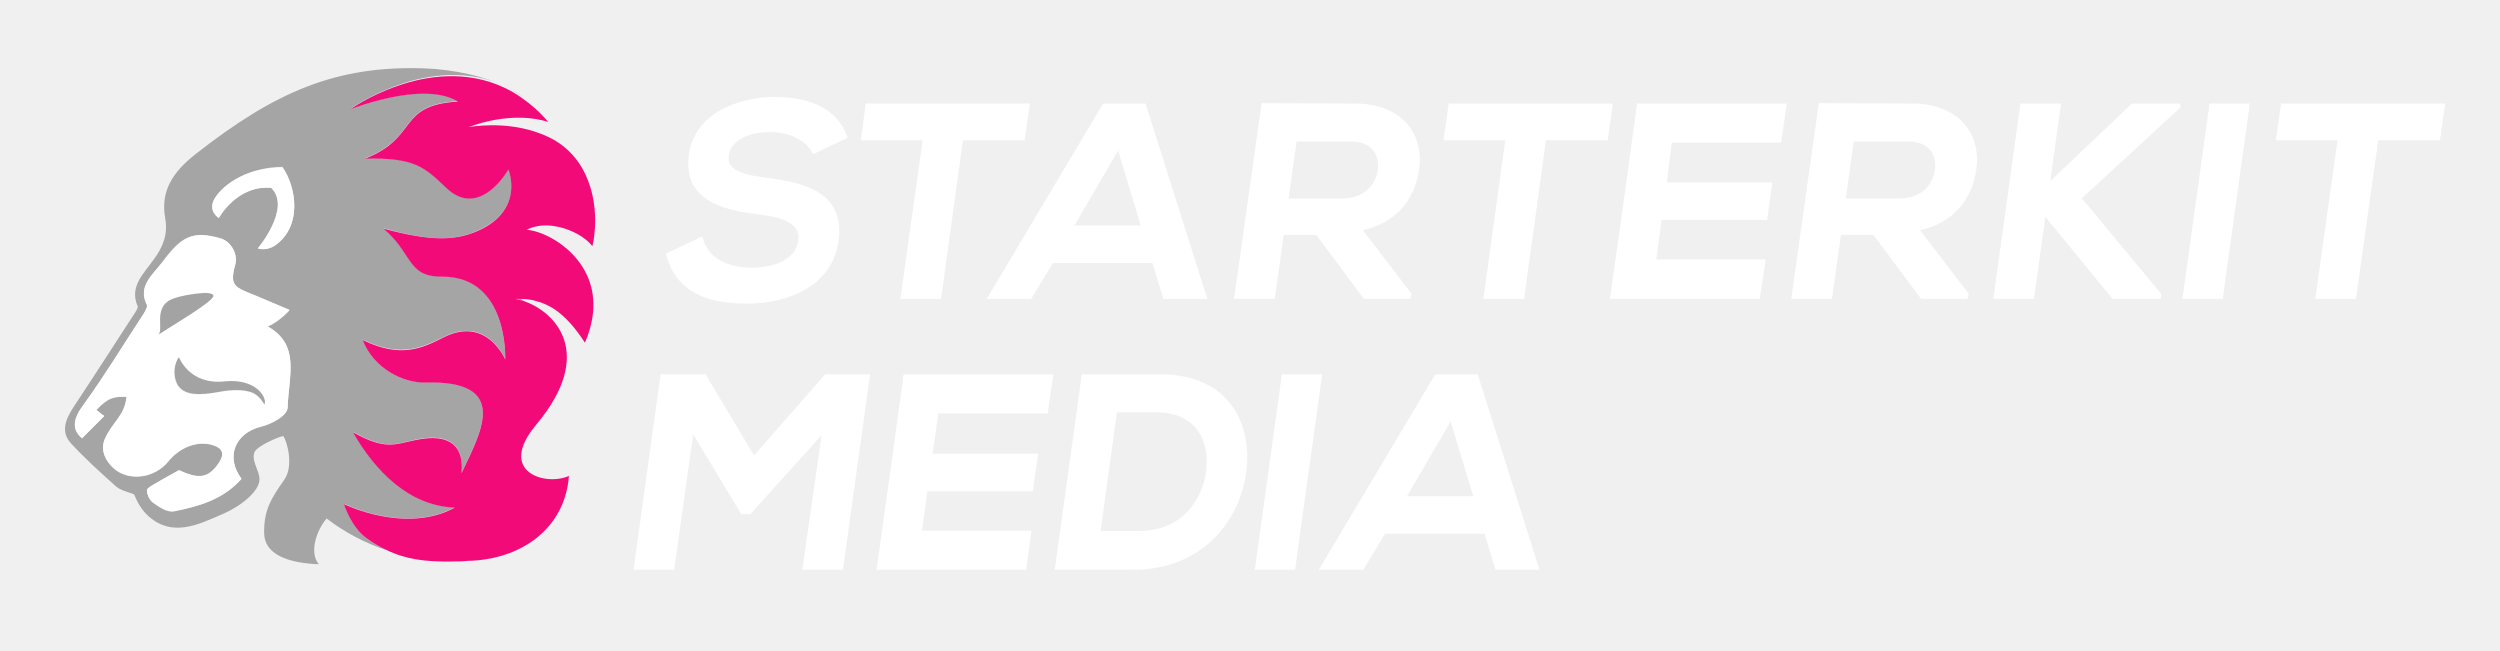
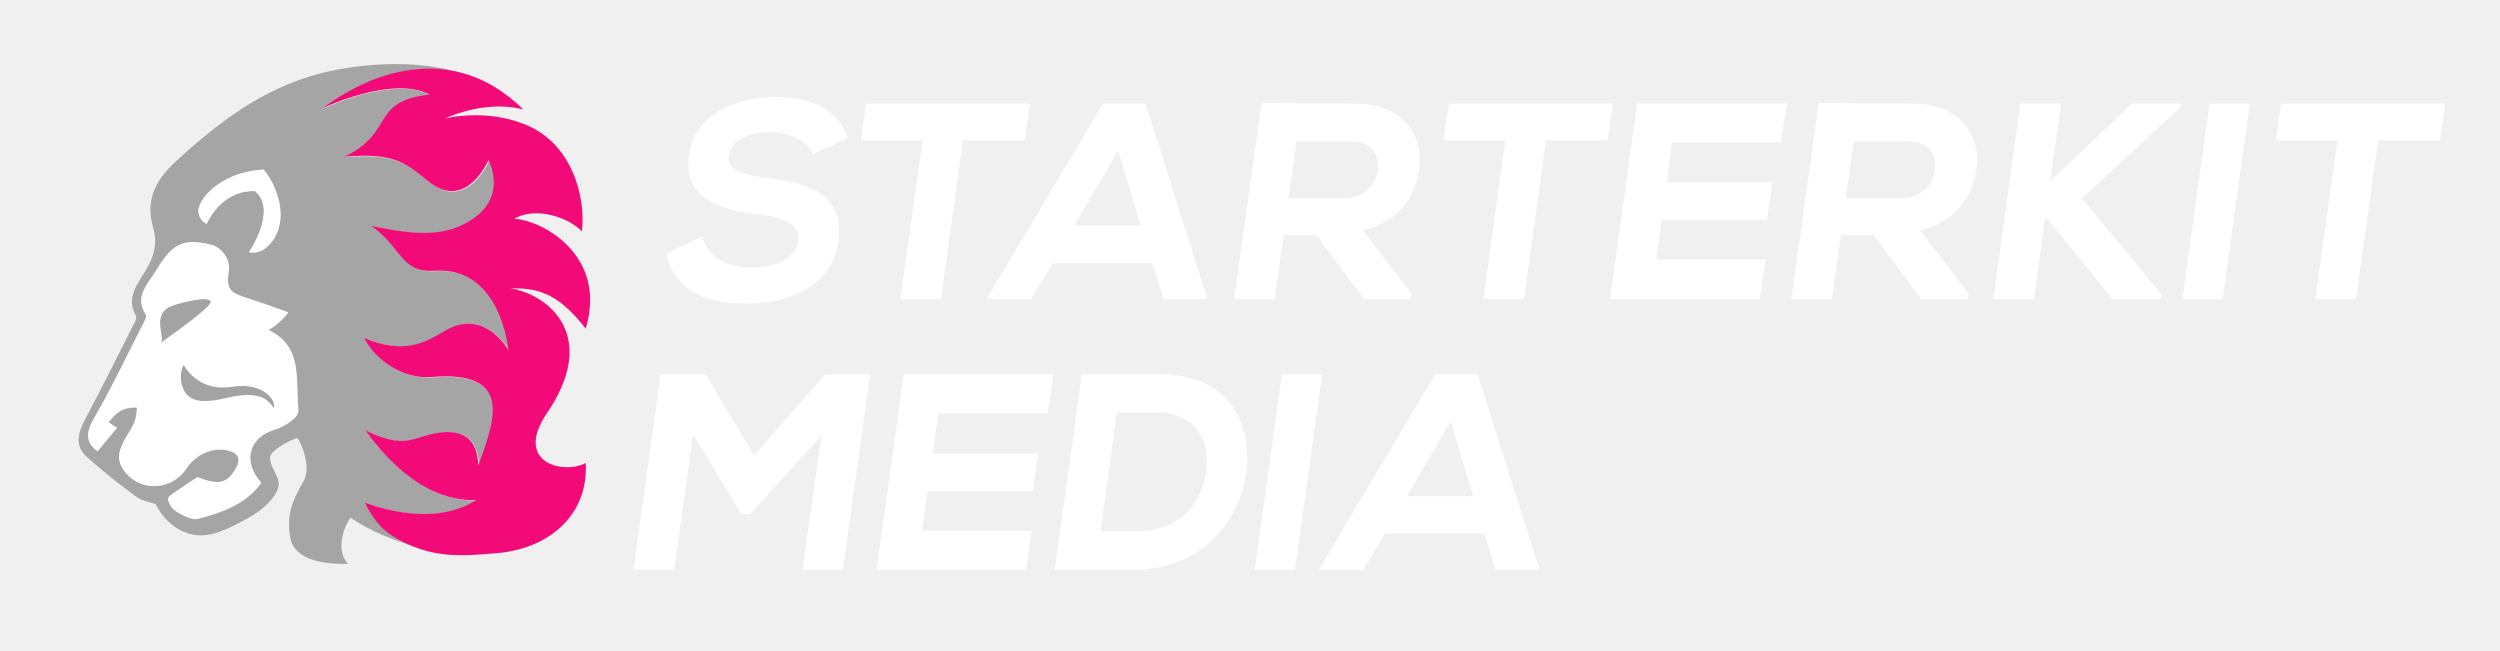
<svg xmlns="http://www.w3.org/2000/svg" version="1.1" baseProfile="basic" x="0px" y="0px" viewBox="0 0 639.8 166.4" xml:space="preserve">
  <g id="Layer_1">
    <text id="OG_TExt" transform="matrix(1.0071 0 -0.1383 0.9904 168.8448 76.0023)" display="none">
      <tspan x="0" y="0" display="inline" fill="#2D2D2D" stroke="#2D2D2D" stroke-miterlimit="10" font-family="'NexaBold'" font-size="70.68px">STARTERKIT </tspan>
      <tspan x="0" y="70" display="inline" fill="#2D2D2D" stroke="#2D2D2D" stroke-miterlimit="10" font-family="'NexaBold'" font-size="70.68px">MEDIA</tspan>
    </text>
    <g id="Text">
      <path fill="#FFFFFF" stroke="#FFFFFF" stroke-miterlimit="10" d="M208.3,38.8c-1.3-2.8-5.6-5.5-11.1-5.5c-7,0-10.7,2.9-11.2,6.5    c-0.6,4.3,4.4,5.5,10.2,6.2c10.2,1.3,19.5,3.9,17.9,15.6c-1.5,10.9-12,15.6-23.1,15.6c-10.2,0-17.6-3.1-20-12l8.4-4    c1.5,5.4,6.9,7.8,12.9,7.8c5.9,0,11.7-2,12.5-7.4c0.6-4.6-4-6.5-10.5-7.2c-10-1.2-19-3.9-17.5-14.8c1.4-10.1,12.1-14.2,21.3-14.3    c7.8,0,15.5,2.2,18.2,9.7L208.3,38.8z" />
      <path fill="#FFFFFF" stroke="#FFFFFF" stroke-miterlimit="10" d="M236.7,35.4h-15.8L222,27c14.4,0,26.6,0,41,0l-1.2,8.4H246    L240.4,76H231L236.7,35.4z" />
      <path fill="#FFFFFF" stroke="#FFFFFF" stroke-miterlimit="10" d="M295.3,66.8h-26.1l-5.6,9.2h-10.2l29.2-49h10.2l15.5,49h-10.2    L295.3,66.8z M286.3,37.3l-12.2,20.9h18.5L286.3,37.3z" />
      <path fill="#FFFFFF" stroke="#FFFFFF" stroke-miterlimit="10" d="M360.5,76h-11.2l-12.2-16.4h-9L325.8,76h-9.4l6.9-49.1    c7.9,0,15.8,0.1,23.7,0.1c11.7,0.1,16.9,7.8,15.7,16.2c-0.9,6.7-5,13.5-14.8,15.4l12.8,16.7L360.5,76z M331.4,35.6l-2.2,15.7h14.3    c6,0,9.1-3.9,9.6-7.8c0.5-3.9-1.5-7.8-7.4-7.8H331.4z" />
      <path fill="#FFFFFF" stroke="#FFFFFF" stroke-miterlimit="10" d="M385.8,35.4H370l1.2-8.4c14.4,0,26.6,0,41,0l-1.2,8.4h-15.8    L389.6,76h-9.4L385.8,35.4z" />
      <path fill="#FFFFFF" stroke="#FFFFFF" stroke-miterlimit="10" d="M449.9,76h-37.3c2.3-16.3,4.6-32.7,6.8-49h37.3l-1.3,9h-28    L426,47.2h27l-1.2,8.6h-27l-1.5,11.1h28L449.9,76z" />
      <path fill="#FFFFFF" stroke="#FFFFFF" stroke-miterlimit="10" d="M503.1,76h-11.2l-12.2-16.4h-9L468.4,76H459l6.9-49.1    c7.9,0,15.8,0.1,23.7,0.1c11.7,0.1,16.9,7.8,15.7,16.2c-0.9,6.7-5,13.5-14.8,15.4l12.8,16.7L503.1,76z M474,35.6l-2.2,15.7h14.3    c6,0,9.1-3.9,9.6-7.8c0.5-3.9-1.5-7.8-7.4-7.8H474z" />
      <path fill="#FFFFFF" stroke="#FFFFFF" stroke-miterlimit="10" d="M557.5,27.3l-25.4,23.4l20.5,24.7l-0.1,0.6h-11.6l-17.8-21.7    l-3,21.7h-9.4l6.8-49h9.4L524,47.7L545.8,27h11.7L557.5,27.3z" />
      <path fill="#FFFFFF" stroke="#FFFFFF" stroke-miterlimit="10" d="M559.1,76l6.8-49h9.3l-6.8,49H559.1z" />
      <path fill="#FFFFFF" stroke="#FFFFFF" stroke-miterlimit="10" d="M598.8,35.4H583l1.2-8.4c14.4,0,26.6,0,41,0l-1.2,8.4h-15.8    L602.5,76h-9.4L598.8,35.4z" />
      <path fill="#FFFFFF" stroke="#FFFFFF" stroke-miterlimit="10" d="M211,109.8l-19.2,21.3H190l-12.9-21.4l-5,35.6h-9.4l6.8-49h10.8    l12.6,21.1l18.5-21.1h10.7l-6.8,49h-9.4L211,109.8z" />
      <path fill="#FFFFFF" stroke="#FFFFFF" stroke-miterlimit="10" d="M262.2,145.3h-37.3c2.3-16.3,4.6-32.7,6.8-49H269l-1.3,9h-28    l-1.6,11.3h27l-1.2,8.6h-27l-1.5,11.1h28L262.2,145.3z" />
      <path fill="#FFFFFF" stroke="#FFFFFF" stroke-miterlimit="10" d="M318.5,120.4c-1.5,12.4-11,24.9-28.4,24.9c-6.1,0-13.5,0-19.6,0    l6.8-49c6.1,0,13.5,0,19.6,0C314,96.3,319.9,108.3,318.5,120.4z M281.1,136.4h10.3c11.3,0,16.9-8.1,17.8-16.1    c0.9-7.6-2.6-15.3-13.5-15.3h-10.3L281.1,136.4z" />
      <path fill="#FFFFFF" stroke="#FFFFFF" stroke-miterlimit="10" d="M321.7,145.3l6.8-49h9.3l-6.8,49H321.7z" />
      <path fill="#FFFFFF" stroke="#FFFFFF" stroke-miterlimit="10" d="M380.3,136.1h-26.1l-5.6,9.2h-10.2l29.2-49h10.2l15.5,49h-10.2    L380.3,136.1z M371.4,106.6l-12.2,20.9h18.5L371.4,106.6z" />
    </g>
    <g>
-       <path fill="#A5A5A5" d="M88,128.9c0,0,15.8,7.9,28.4,0.9c-11.8-0.4-20.5-9.6-26.1-19.3c8.4,4.7,10.7,3.2,16.1,2    c9.1-1.9,12.4,1.9,11.7,8.5c4.8-10.2,12.9-23.9-9.4-23.2c-5.3,0.2-13-3.4-15.9-10.9c9.9,4.8,15.3,2,20.8-0.7    c11-5.5,15.7,5.7,15.7,5.7s0.8-21.3-16.2-21.2c-9,0.1-7.5-6.2-15-12.3c12.2,3.4,18.8,3.4,25.2,0.1c11-5.5,6.8-15.2,6.8-15.2    s-7.3,13-16,4.6c-5.4-5.3-8.1-7.7-20.7-7.4c13.9-5.4,8.1-13.7,23.8-14.6c-9-5.5-27.6,2-27.6,2s4.8-3.5,12.5-6.2    c7.3-2.6,17.7-4.2,27.5,0.5c-5.5-2.6-13.1-4.4-20.9-4.7c-22.7-0.8-38.3,6-58.6,21.9c-6,4.7-9.1,9.6-7.8,16.6    c0.7,4-0.6,7.3-3.1,10.6c-2.5,3.5-6.1,6.8-4,11.7c0.2,0.3-0.2,1-0.5,1.5c-5.2,8-10.4,16.1-15.7,24.1c-2.2,3.3-3.6,6.6-0.8,9.6    c3.6,3.9,7.6,7.5,11.5,11c1.2,1,3,1.4,4.6,2c0.9,2.2,2.1,4.2,3.8,5.7c6.1,5.3,12.6,2.1,19-0.7c5-2.2,9.4-6,9.3-8.9    c0-2.2-2.1-4.6-1.3-6.8c0.6-1.7,6.4-4.1,7.4-4.2c1,1.4,2.7,7.6,0.3,11.1c-3.5,5-5.3,7.9-5.2,13.8c0.1,5.3,5.9,7.6,14,7.9    c-2.6-3-0.5-8.9,2-11.7c4.7,3.6,9.9,6.3,15.3,8.1c-1.6-0.8-3.1-1.7-4.8-2.8C89.7,134.9,88,128.9,88,128.9z M73.6,104.4    c-0.1,2.1-4.2,4.2-6.7,4.8c-6.9,1.7-9.2,7.9-5.1,13.4c-4.7,5.3-10.9,7-17.3,8.3c-1.7,0.3-3.8-1.1-5.3-2.2    c-0.9-0.6-1.6-2.1-1.6-3.2c0-0.6,1.7-1.4,2.7-2c1.7-1.1,3.5-2,5.5-3.1c5.1,2.4,7.5,2,10.1-1.7c1.8-2.5,1.1-4-1.6-4.8    c-3.8-1.1-8.3,0.6-11.2,4.2c-3.6,4.4-10.1,5.2-14,1.8c-2-1.8-3.5-4.5-2.3-7.4c2-4.6,5.1-5.7,5.6-10.9c-3-0.1-4.6,0-7.8,3.4    c0.5,0.3,1.1,1.1,2.1,1.5c-2.1,2.1-3.7,3.7-5.7,5.7c-2.4-2-2.6-4.5,0.2-8.3c5.6-7.6,10.5-15.7,15.6-23.6c0.4-0.7,1.1-1.7,0.8-2.2    c-2.5-4.8,1.5-7.8,4-11c4.9-6.5,7.7-8.1,14.9-6c2.7,0.8,4.5,4.1,3.7,6.7c-1.6,5.7,0.1,5.9,5.4,8c3.6,1.5,8.5,3.6,8.5,3.6    s-2.5,2.9-5.6,4.2C76.9,88.3,73.9,96,73.6,104.4z M70.6,62.6c-2.4,1.8-4.6,0.9-4.6,0.9s8.7-10.3,3.4-15.5    C60.6,47.3,56,55.8,56,55.8s-3-1.8-1-5.1c2.4-3.9,8.8-7.9,17.3-8C75.8,47.8,77.4,57.6,70.6,62.6z" />
-       <path fill="#A5A5A5" d="M120,143.5c0.1,0,0.2,0,0.4,0c-1.7,0.1-3.2,0.1-4.7,0.2C117.2,143.7,118.6,143.7,120,143.5z" />
-       <path fill="#A5A5A5" d="M152.2,60c0,0,0-0.1,0-0.2C152.2,59.8,152.2,59.9,152.2,60C152.2,60,152.2,60,152.2,60z" />
-       <path fill="#A5A5A5" d="M133.9,77c-0.2-0.2-0.3-0.4-0.5-0.5c-0.5,0-1,0-1.5,0C132.6,76.6,133.2,76.8,133.9,77z" />
-       <path fill="#A5A5A5" d="M129.6,22.3c1.5,0.7,2.9,1.6,4.4,2.6C132.7,23.9,131.3,23.1,129.6,22.3z" />
-       <path fill="#A5A5A5" d="M120.9,32.2c0,0,0-0.1,0-0.1c-0.4,0.2-0.6,0.2-0.6,0.2S120.5,32.3,120.9,32.2z" />
-       <path fill="#A5A5A5" d="M141.6,78.9c-1.3-0.8-2.7-1.4-4.3-1.9C138.8,77.5,140.2,78.1,141.6,78.9z" />
-       <path fill="#A5A5A5" d="M143.1,57.9c-0.6-0.1-1.1-0.2-1.7-0.3C142,57.7,142.6,57.8,143.1,57.9z" />
-       <path fill="#FFFFFF" d="M68.5,83.5c3.1-1.4,5.6-4.2,5.6-4.2s-4.9-2.1-8.5-3.6c-5.3-2.2-7-2.3-5.4-8c0.7-2.6-1-5.9-3.7-6.7    c-7.2-2.1-10.1-0.5-14.9,6c-2.5,3.3-6.4,6.2-4,11c0.2,0.4-0.4,1.5-0.8,2.2c-5.2,7.9-10.1,16-15.6,23.6c-2.8,3.8-2.6,6.3-0.2,8.3    c2-2,3.6-3.6,5.7-5.7c-1-0.5-1.5-1.3-2.1-1.5c3.2-3.4,4.8-3.5,7.8-3.4c-0.6,5.1-3.6,6.3-5.6,10.9c-1.2,2.8,0.3,5.6,2.3,7.4    c3.9,3.4,10.4,2.6,14-1.8c2.9-3.6,7.5-5.3,11.2-4.2c2.7,0.8,3.3,2.3,1.6,4.8c-2.6,3.7-4.9,4.1-10.1,1.7c-2,1.1-3.8,2.1-5.5,3.1    c-1,0.6-2.6,1.4-2.7,2c0,1.1,0.7,2.6,1.6,3.2c1.6,1.1,3.7,2.5,5.3,2.2c6.3-1.2,12.6-3,17.3-8.3c-4.1-5.5-1.8-11.7,5.1-13.4    c2.5-0.6,6.6-2.7,6.7-4.8C73.9,96,76.9,88.3,68.5,83.5z M40.7,85.5c1.1-1.4-1.1-6,2.4-8.5c1.6-1.2,6.7-1.9,9.2-2.1    c0.8,0,2.4,0.2,2.4,0.7C54.6,77.2,43.9,83.4,40.7,85.5z M67.6,103.6c-1-1.6-2-2.7-3.6-3.2c-3.8-1.1-7.7,0-10,0.3    c-4.3,0.6-8.5,0.5-9.3-4c-0.6-3.2,1-5.2,1-5.2s2.6,7.1,11.7,6.2C65.5,96.8,68.4,101.7,67.6,103.6z" />
-       <path fill="#FFFFFF" d="M55,50.7c-2,3.2,1,5.1,1,5.1s4.6-8.5,13.4-7.7c5.3,5.1-3.4,15.5-3.4,15.5s2.2,0.8,4.6-0.9    c6.8-5,5.2-14.8,1.7-19.8C63.8,42.8,57.5,46.8,55,50.7z" />
-       <path fill="#A3A3A3" d="M57.5,97.6c-9.1,1-11.7-6.2-11.7-6.2s-1.6,2-1,5.2c0.8,4.4,5,4.6,9.3,4c2.3-0.3,6.2-1.4,10-0.3    c1.6,0.5,2.6,1.6,3.6,3.2C68.4,101.7,65.5,96.8,57.5,97.6z" />
-       <path fill="#F20A79" d="M137.3,108.6c15.2-18.2,4.8-28.9-3.4-31.6c-0.7-0.2-1.3-0.4-2-0.5c0.5,0,1,0,1.5,0c1.4,0,2.7,0.2,4,0.6    c1.6,0.4,3,1.1,4.3,1.9c3.2,2.1,5.7,5.2,8,8.7c8-18.6-8.2-28.4-14.9-28.9c1.9-1,4.3-1.3,6.6-1c0.6,0.1,1.1,0.2,1.7,0.3    c3.4,0.8,6.7,2.6,8.5,4.9c0.2-0.8,0.4-1.8,0.5-2.8c0-0.1,0-0.1,0-0.2c1-8.1-1.2-20.2-12.1-25.1c-8.3-3.8-16.8-2.8-19.3-2.5    c-0.4,0.1-0.7,0.1-0.7,0.1s0.2-0.1,0.6-0.2c2.4-0.9,11.3-3.7,19.7-1.1c-2.1-2.5-4.4-4.5-6.7-6.1c-1.4-1-2.9-1.9-4.4-2.6    c0,0,0,0,0,0c-9.8-4.7-20.2-3.1-27.5-0.5C94.4,24.5,89.6,28,89.6,28s18.6-7.5,27.6-2c-15.7,0.9-9.9,9.2-23.8,14.6    c12.6-0.3,15.2,2.1,20.7,7.4c8.7,8.4,16-4.6,16-4.6s4.1,9.7-6.8,15.2c-6.4,3.2-12.9,3.2-25.2-0.1c7.5,6.2,6,12.4,15,12.3    c17.1-0.1,16.2,21.2,16.2,21.2s-4.7-11.2-15.7-5.7c-5.5,2.8-11,5.5-20.8,0.7c2.9,7.5,10.6,11,15.9,10.9c22.3-0.7,14.2,13,9.4,23.2    c0.7-6.6-2.6-10.4-11.7-8.5c-5.4,1.1-7.7,2.7-16.1-2c5.6,9.8,14.3,18.9,26.1,19.3c-12.6,6.9-28.4-0.9-28.4-0.9s1.8,6,6,8.9    c1.6,1.1,3.2,2.1,4.8,2.8c5.1,2.5,10.2,3.1,16.9,3c1.5,0,3.1-0.1,4.7-0.2c0.1,0,0.2,0,0.4,0c13.1-0.7,23.8-8.5,24.8-21.7    C139.6,124.5,127,120.8,137.3,108.6z" />
-       <path fill="#A3A3A3" d="M54.6,75.7c0-0.6-1.6-0.8-2.4-0.7c-2.5,0.1-7.6,0.9-9.2,2.1c-3.4,2.4-1.2,7.1-2.4,8.5    C43.9,83.4,54.6,77.2,54.6,75.7z" />
+       <path fill="#A5A5A5" d="M127.3,141.6c0.1,0,0.2,0,0.4-0.1c-1.7,0.2-3.2,0.3-4.7,0.4C124.4,141.9,125.9,141.8,127.3,141.6z" />
+       <path fill="#A5A5A5" d="M122,20c1.5,0.6,3.1,1.4,4.6,2.3C125.3,21.5,123.7,20.7,122,20z" />
+       <path fill="#A5A5A5" d="M114.6,30.3c0,0,0-0.1,0-0.1c-0.4,0.2-0.6,0.3-0.6,0.3S114.1,30.4,114.6,30.3z" />
+       <path fill="#A5A5A5" d="M93.6,128.7c0,0,16.7,7,28.4-0.6c-11.8,0.2-21.5-8.5-28.3-17.9c8.9,4.3,11.1,2.6,16.2,1.2    c8.8-2.4,12.6,1.3,12.7,7.9c3.5-10.4,10-24.5-12.1-22.7c-5.3,0.4-13.3-2.7-17.1-10c10.4,4.2,15.5,1.2,20.6-1.8    c10.3-6.1,16.3,4.9,16.3,4.9s-1.8-21.4-18.7-20.3c-9,0.5-8.2-5.8-16.4-11.5c12.6,2.7,19.1,2.4,25.1-1.2    c10.2-6.1,4.9-15.6,4.9-15.6s-5.7,13.4-15.4,5.4c-6.1-5-9-7.2-21.5-6.3c13.2-6.1,6.4-14.1,21.9-15.9c-9.7-5-27.2,3.4-27.2,3.4    s4.4-3.8,11.7-6.8c7-2.9,17.1-5.1,27.4-0.9c-5.8-2.3-13.5-3.7-21.4-3.6c-22.7,0.4-37.4,8-55.7,24.9c-5.4,5-7.8,10.1-5.8,17    c1.2,4,0.2,7.3-1.8,10.7c-2.1,3.6-5.3,7.1-2.6,11.9c0.2,0.3-0.1,1.1-0.3,1.5c-4.2,8.3-8.3,16.6-12.7,24.9    c-1.8,3.4-2.8,6.8,0.4,9.6c4.1,3.7,8.4,7.1,12.8,10.3c1.3,1,3.2,1.2,4.8,1.8c1.1,2.1,2.6,4.1,4.5,5.5c6.7,5,12.8,1.5,18.8-1.7    c4.7-2.5,8.6-6.5,8.2-9.4c-0.3-2.2-2.6-4.5-2.1-6.7c0.4-1.7,5.9-4.5,6.9-4.6c1.1,1.4,3.6,7.5,1.6,11c-2.9,5.2-4.3,8.2-3.5,14.1    c0.7,5.3,6.7,7.3,14.9,7.1c-3-2.9-1.6-8.8,0.6-11.8c5.1,3.4,10.7,5.7,16.2,7.3c-1.7-0.7-3.3-1.5-5.1-2.6    C96.1,134.5,93.6,128.7,93.6,128.7z M51.2,52.2c1.9-4,7.8-8.4,16.2-8.8c4.1,4.9,6.9,14.6,0.7,19.9c-2.2,1.9-4.4,1.2-4.4,1.2    s7.4-10.8,1.5-15.6c-8.8-0.3-12.4,8.4-12.4,8.4S49.6,55.6,51.2,52.2z M70.3,110c-6.7,2-8.2,8.3-3.4,13.6c-4,5.5-10,7.6-16.2,9.2    c-1.6,0.4-3.9-0.9-5.6-1.9c-1-0.6-1.9-2-2-3.1c-0.1-0.6,1.5-1.5,2.4-2.2c1.6-1.1,3.3-2.2,5.1-3.4c5.4,2.1,7.7,1.6,9.8-2.2    c1.5-2.6,0.6-4.1-2.1-4.7c-3.9-0.9-8.2,1-10.7,4.8c-3,4.6-9.5,5.7-13.7,2.5c-2.2-1.6-4-4.3-3.1-7.2c1.4-4.7,4.3-6,4.3-11.1    c-2.9,0.1-4.5,0.3-7.3,3.8c0.6,0.2,1.2,1,2.2,1.4c-1.9,2.2-3.2,3.9-5,6c-2.7-1.9-3.2-4.4-0.9-8.3c4.6-7.9,8.5-16.2,12.7-24.4    c0.3-0.7,0.9-1.8,0.6-2.2c-3-4.7,0.5-7.8,2.6-11.2c4-6.7,6.7-8.5,14.1-6.7c2.8,0.7,4.9,3.8,4.5,6.5c-0.9,5.8,0.8,5.8,6.3,7.7    c3.8,1.3,8.9,3.1,8.9,3.1s-2.2,3-5.1,4.5c8.9,4.3,6.9,12.2,7.7,20.5C76.5,107,72.7,109.3,70.3,110z" />
+       <path fill="#A5A5A5" d="M132.9,74.4c-0.2-0.2-0.4-0.3-0.6-0.5c-0.5,0-1,0-1.5,0.1C131.5,74,132.2,74.2,132.9,74.4z" />
+       <path fill="#A5A5A5" d="M140.8,75.9c-1.4-0.7-2.9-1.3-4.5-1.6C137.9,74.6,139.3,75.1,140.8,75.9z" />
+       <path fill="#A5A5A5" d="M149.1,56.4c0,0,0-0.1,0-0.2C149.1,56.3,149.1,56.4,149.1,56.4C149.1,56.4,149.1,56.4,149.1,56.4z" />
+       <path fill="#A5A5A5" d="M139.8,54.8c-0.6-0.1-1.2-0.2-1.7-0.2C138.6,54.7,139.2,54.8,139.8,54.8z" />
+       <path fill="#FFFFFF" d="M68.6,84.4c2.9-1.5,5.1-4.5,5.1-4.5s-5.1-1.9-8.9-3.1c-5.5-1.9-7.2-1.9-6.3-7.7c0.4-2.7-1.8-5.8-4.5-6.5    c-7.4-1.8-10.1,0-14.1,6.7c-2.1,3.4-5.6,6.6-2.6,11.2c0.3,0.4-0.2,1.5-0.6,2.2c-4.2,8.2-8.1,16.5-12.7,24.4    c-2.3,3.9-1.8,6.4,0.9,8.3c1.8-2.1,3.2-3.8,5-6c-1.1-0.4-1.7-1.2-2.2-1.4c2.8-3.6,4.4-3.8,7.3-3.8c0.1,5.2-2.9,6.5-4.3,11.1    c-0.9,2.9,0.9,5.6,3.1,7.2c4.3,3.2,10.7,2.1,13.7-2.5c2.5-3.8,6.8-5.7,10.7-4.8c2.7,0.7,3.6,2.2,2.1,4.7c-2.2,3.9-4.4,4.3-9.8,2.2    c-1.9,1.2-3.5,2.3-5.1,3.4c-0.9,0.7-2.5,1.5-2.4,2.2c0.1,1.1,1,2.5,2,3.1c1.7,1,4,2.3,5.6,1.9c6.1-1.6,12.2-3.7,16.2-9.2    c-4.8-5.3-3.3-11.6,3.4-13.6c2.4-0.7,6.3-3,6.1-5.1C75.5,96.5,77.5,88.6,68.6,84.4z M42.5,79.2c1.5-1.2,6.5-2.3,8.9-2.5    c0.8-0.1,2.4,0,2.5,0.6c0.1,1.5-9.8,8.3-12.7,10.5C42.2,86.3,39.4,81.8,42.5,79.2z M70.2,104.4c-1.2-1.5-2.3-2.6-3.9-3    c-3.9-0.9-7.7,0.4-9.9,0.8c-4.3,0.8-8.4,0.9-9.7-3.5c-1-3.2,0.4-5.3,0.4-5.3s3.5,7,12.4,5.6C67.3,97.7,70.7,102.5,70.2,104.4z" />
+       <path fill="#FFFFFF" d="M52.9,57.3c0,0,3.6-8.7,12.4-8.4c5.9,4.9-1.5,15.6-1.5,15.6s2.3,0.7,4.4-1.2c6.2-5.3,3.4-15-0.7-19.9    c-8.5,0.5-14.3,4.9-16.2,8.8C49.6,55.6,52.9,57.3,52.9,57.3z" />
+       <path fill="#A3A3A3" d="M59.4,99c-9,1.4-12.4-5.6-12.4-5.6s-1.3,2.1-0.4,5.3c1.3,4.4,5.5,4.3,9.7,3.5c2.2-0.4,6-1.7,9.9-0.8    c1.7,0.4,2.8,1.5,3.9,3C70.7,102.5,67.3,97.7,59.4,99z" />
+       <path fill="#F20A79" d="M136.4,74.2c1.6,0.3,3.1,0.9,4.5,1.6c3.5,1.9,6.3,4.9,9,8.3c5.7-19-11.6-27.9-18.3-28.1    c1.8-1.1,4.1-1.5,6.5-1.4c0.6,0,1.2,0.1,1.7,0.2c3.5,0.6,7,2.2,9.1,4.4c0.1-0.9,0.2-1.8,0.2-2.8c0-0.1,0-0.1,0-0.2    c0-8.1-3.6-20.1-15.1-24.5c-8.8-3.4-17.1-2-19.5-1.5c-0.4,0.1-0.7,0.2-0.7,0.2s0.2-0.1,0.6-0.3c2.3-1,10.8-4.3,19.5-2.1    c-2.4-2.4-4.9-4.3-7.4-5.8c-1.5-0.9-3.1-1.7-4.6-2.3c0,0,0,0,0,0c-10.3-4.2-20.4-2-27.4,0.9c-7.3,3.1-11.7,6.8-11.7,6.8    s17.6-8.4,27.2-3.4c-15.5,1.7-8.7,9.7-21.9,15.9c12.5-1,15.4,1.3,21.5,6.3c9.7,7.9,15.4-5.4,15.4-5.4s5.3,9.5-4.9,15.6    c-6,3.6-12.5,3.9-25.1,1.2c8.2,5.8,7.4,12.1,16.4,11.5c16.9-1,18.7,20.3,18.7,20.3s-6-11-16.3-4.9c-5.1,3-10.2,6.1-20.6,1.8    c3.8,7.3,11.8,10.5,17.1,10c22.1-1.9,15.7,12.3,12.1,22.7c-0.1-6.6-3.8-10.3-12.7-7.9c-5.2,1.4-7.3,3.1-16.2-1.2    c6.8,9.5,16.5,18.2,28.3,17.9c-11.7,7.6-28.4,0.6-28.4,0.6s2.5,5.9,7.1,8.6c1.8,1.1,3.5,1.9,5.1,2.6c5.4,2.2,10.5,2.6,17.2,2.1    c1.5-0.1,3-0.2,4.7-0.4c0.1,0,0.2,0,0.4,0c12.9-1.4,22.7-9.8,22-23c-5.6,3-18.6,0-9.9-12.8c12.9-19,1.3-29.1-7.2-31.4    c-0.7-0.2-1.4-0.3-2-0.4c0.5-0.1,1-0.1,1.5-0.1C133.8,73.8,135.1,74,136.4,74.2z" />
+       <path fill="#A3A3A3" d="M53.9,77.2c0-0.6-1.7-0.7-2.5-0.6c-2.5,0.3-7.4,1.3-8.9,2.5c-3.1,2.6-0.3,7.1-1.3,8.6    C44.1,85.5,54,78.7,53.9,77.2z" />
    </g>
  </g>
  <g id="Layer_2">
</g>
</svg>
